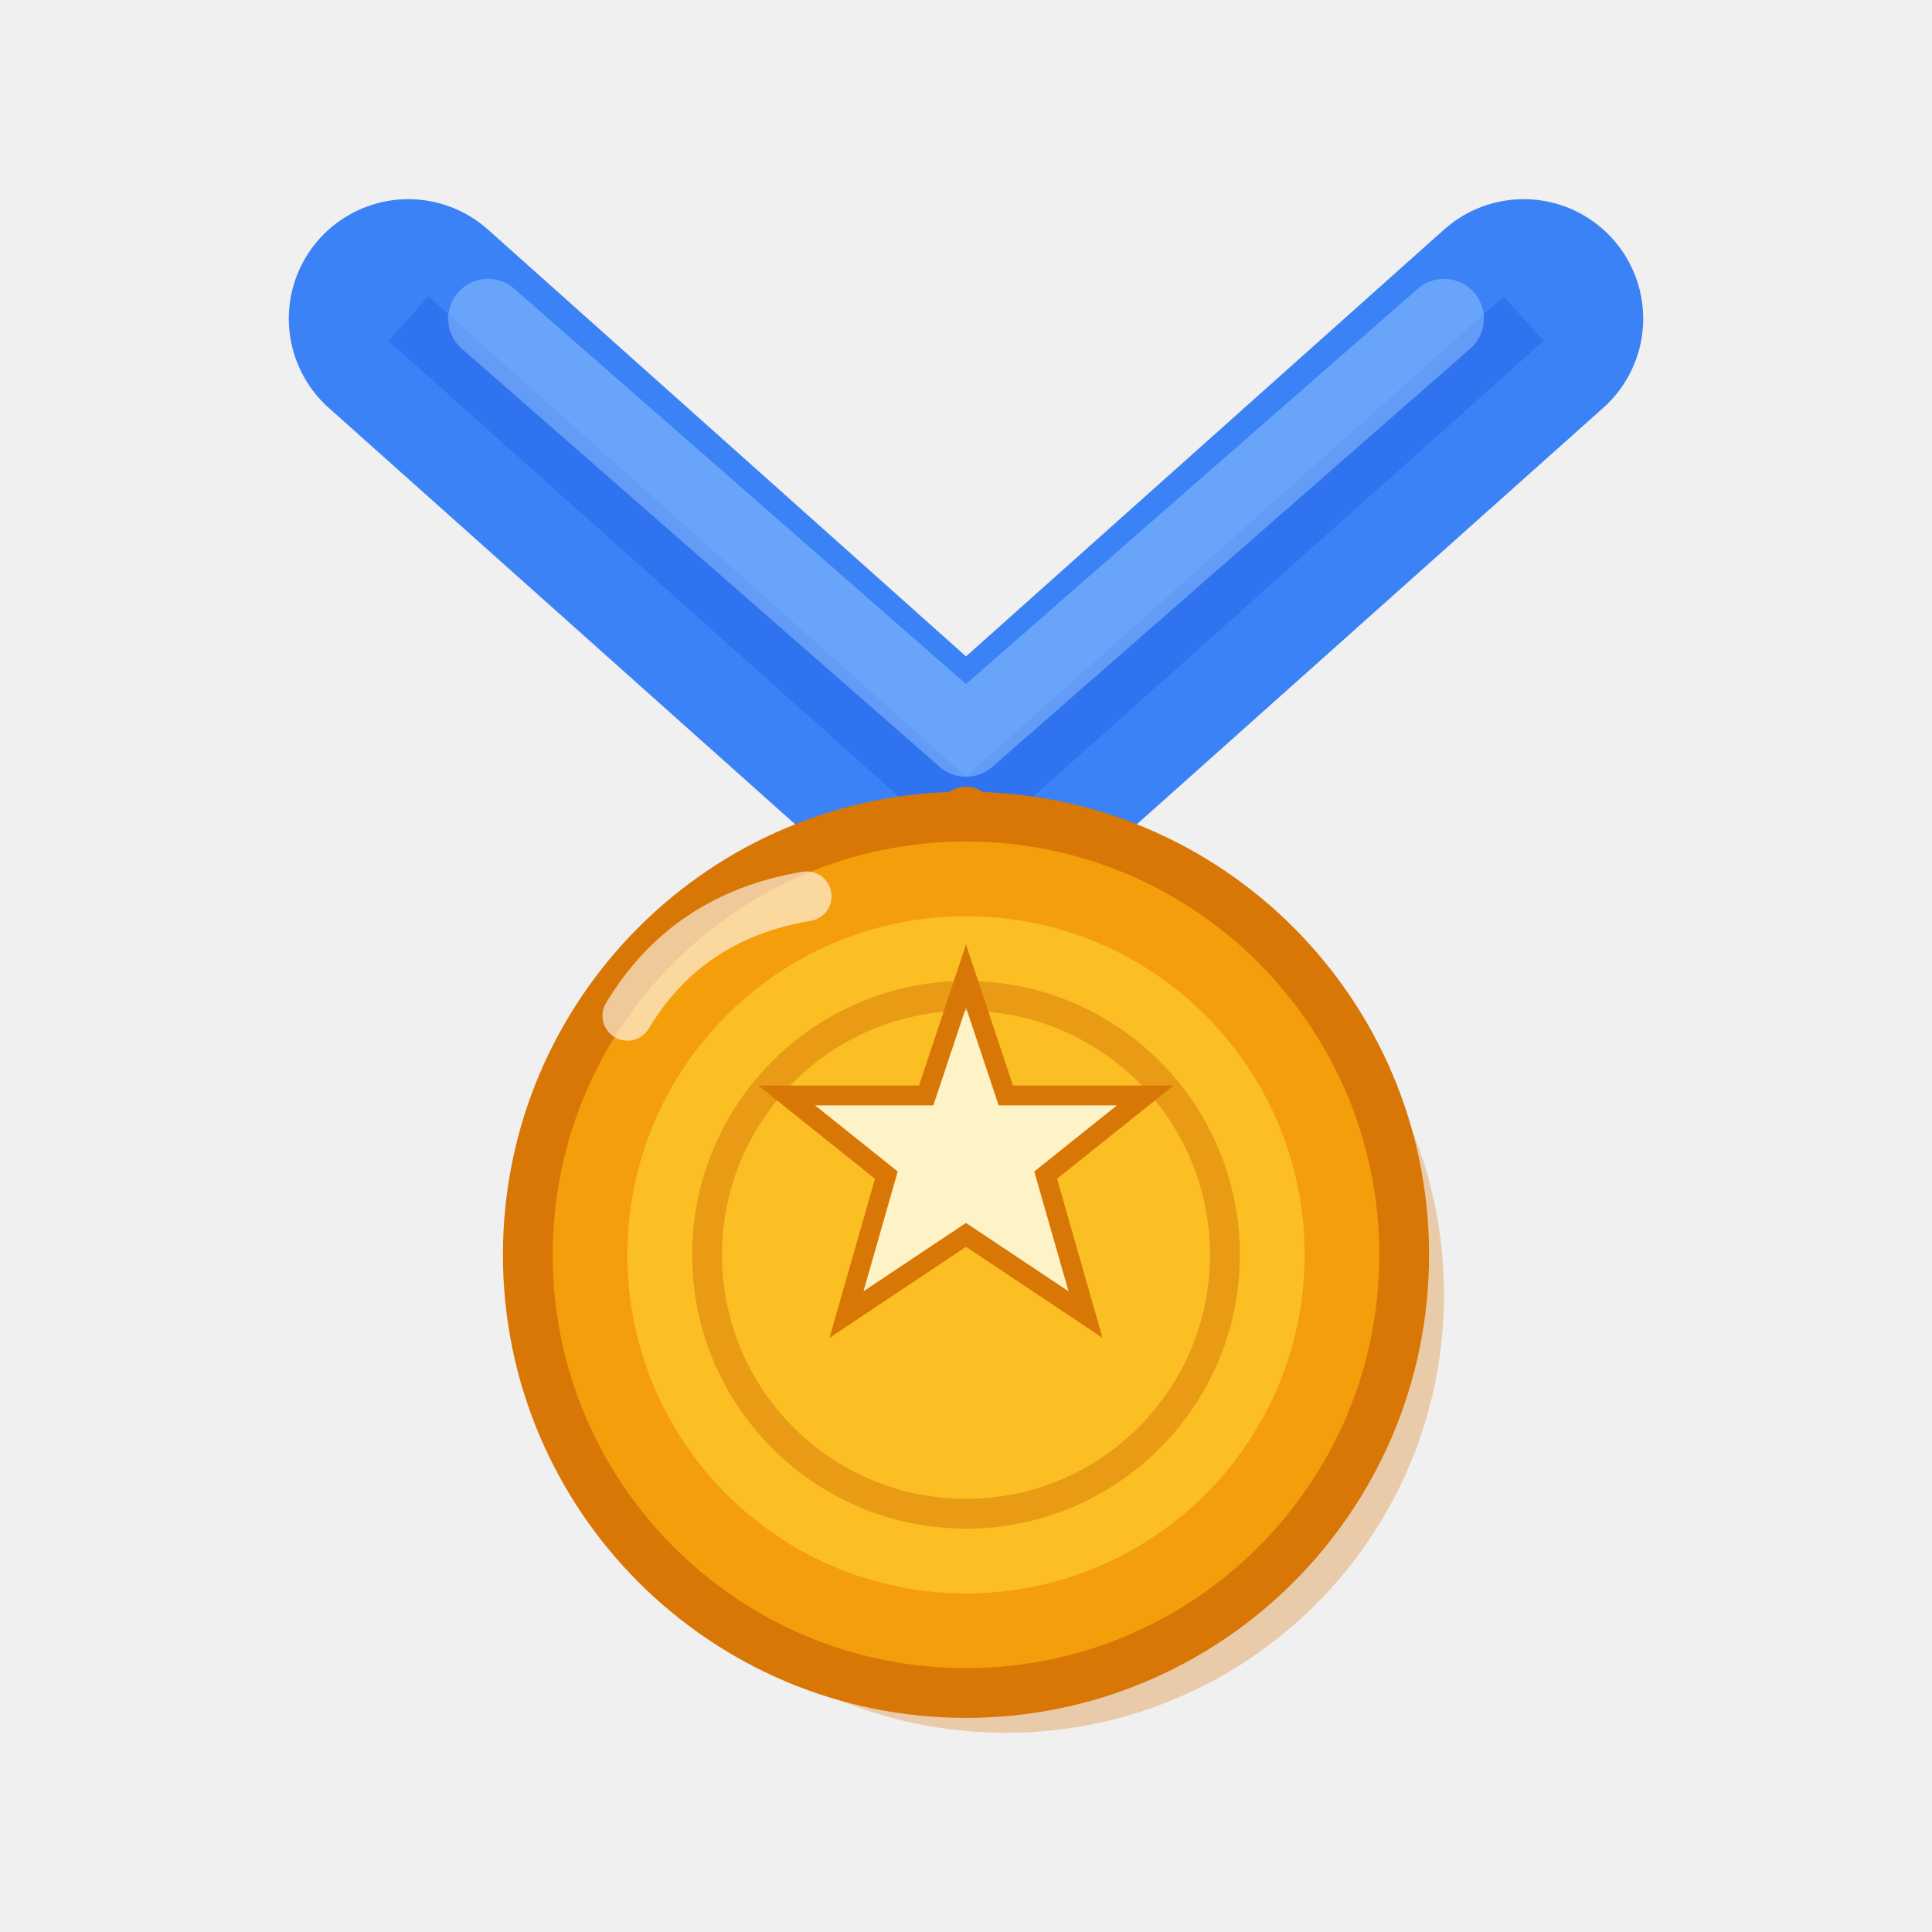
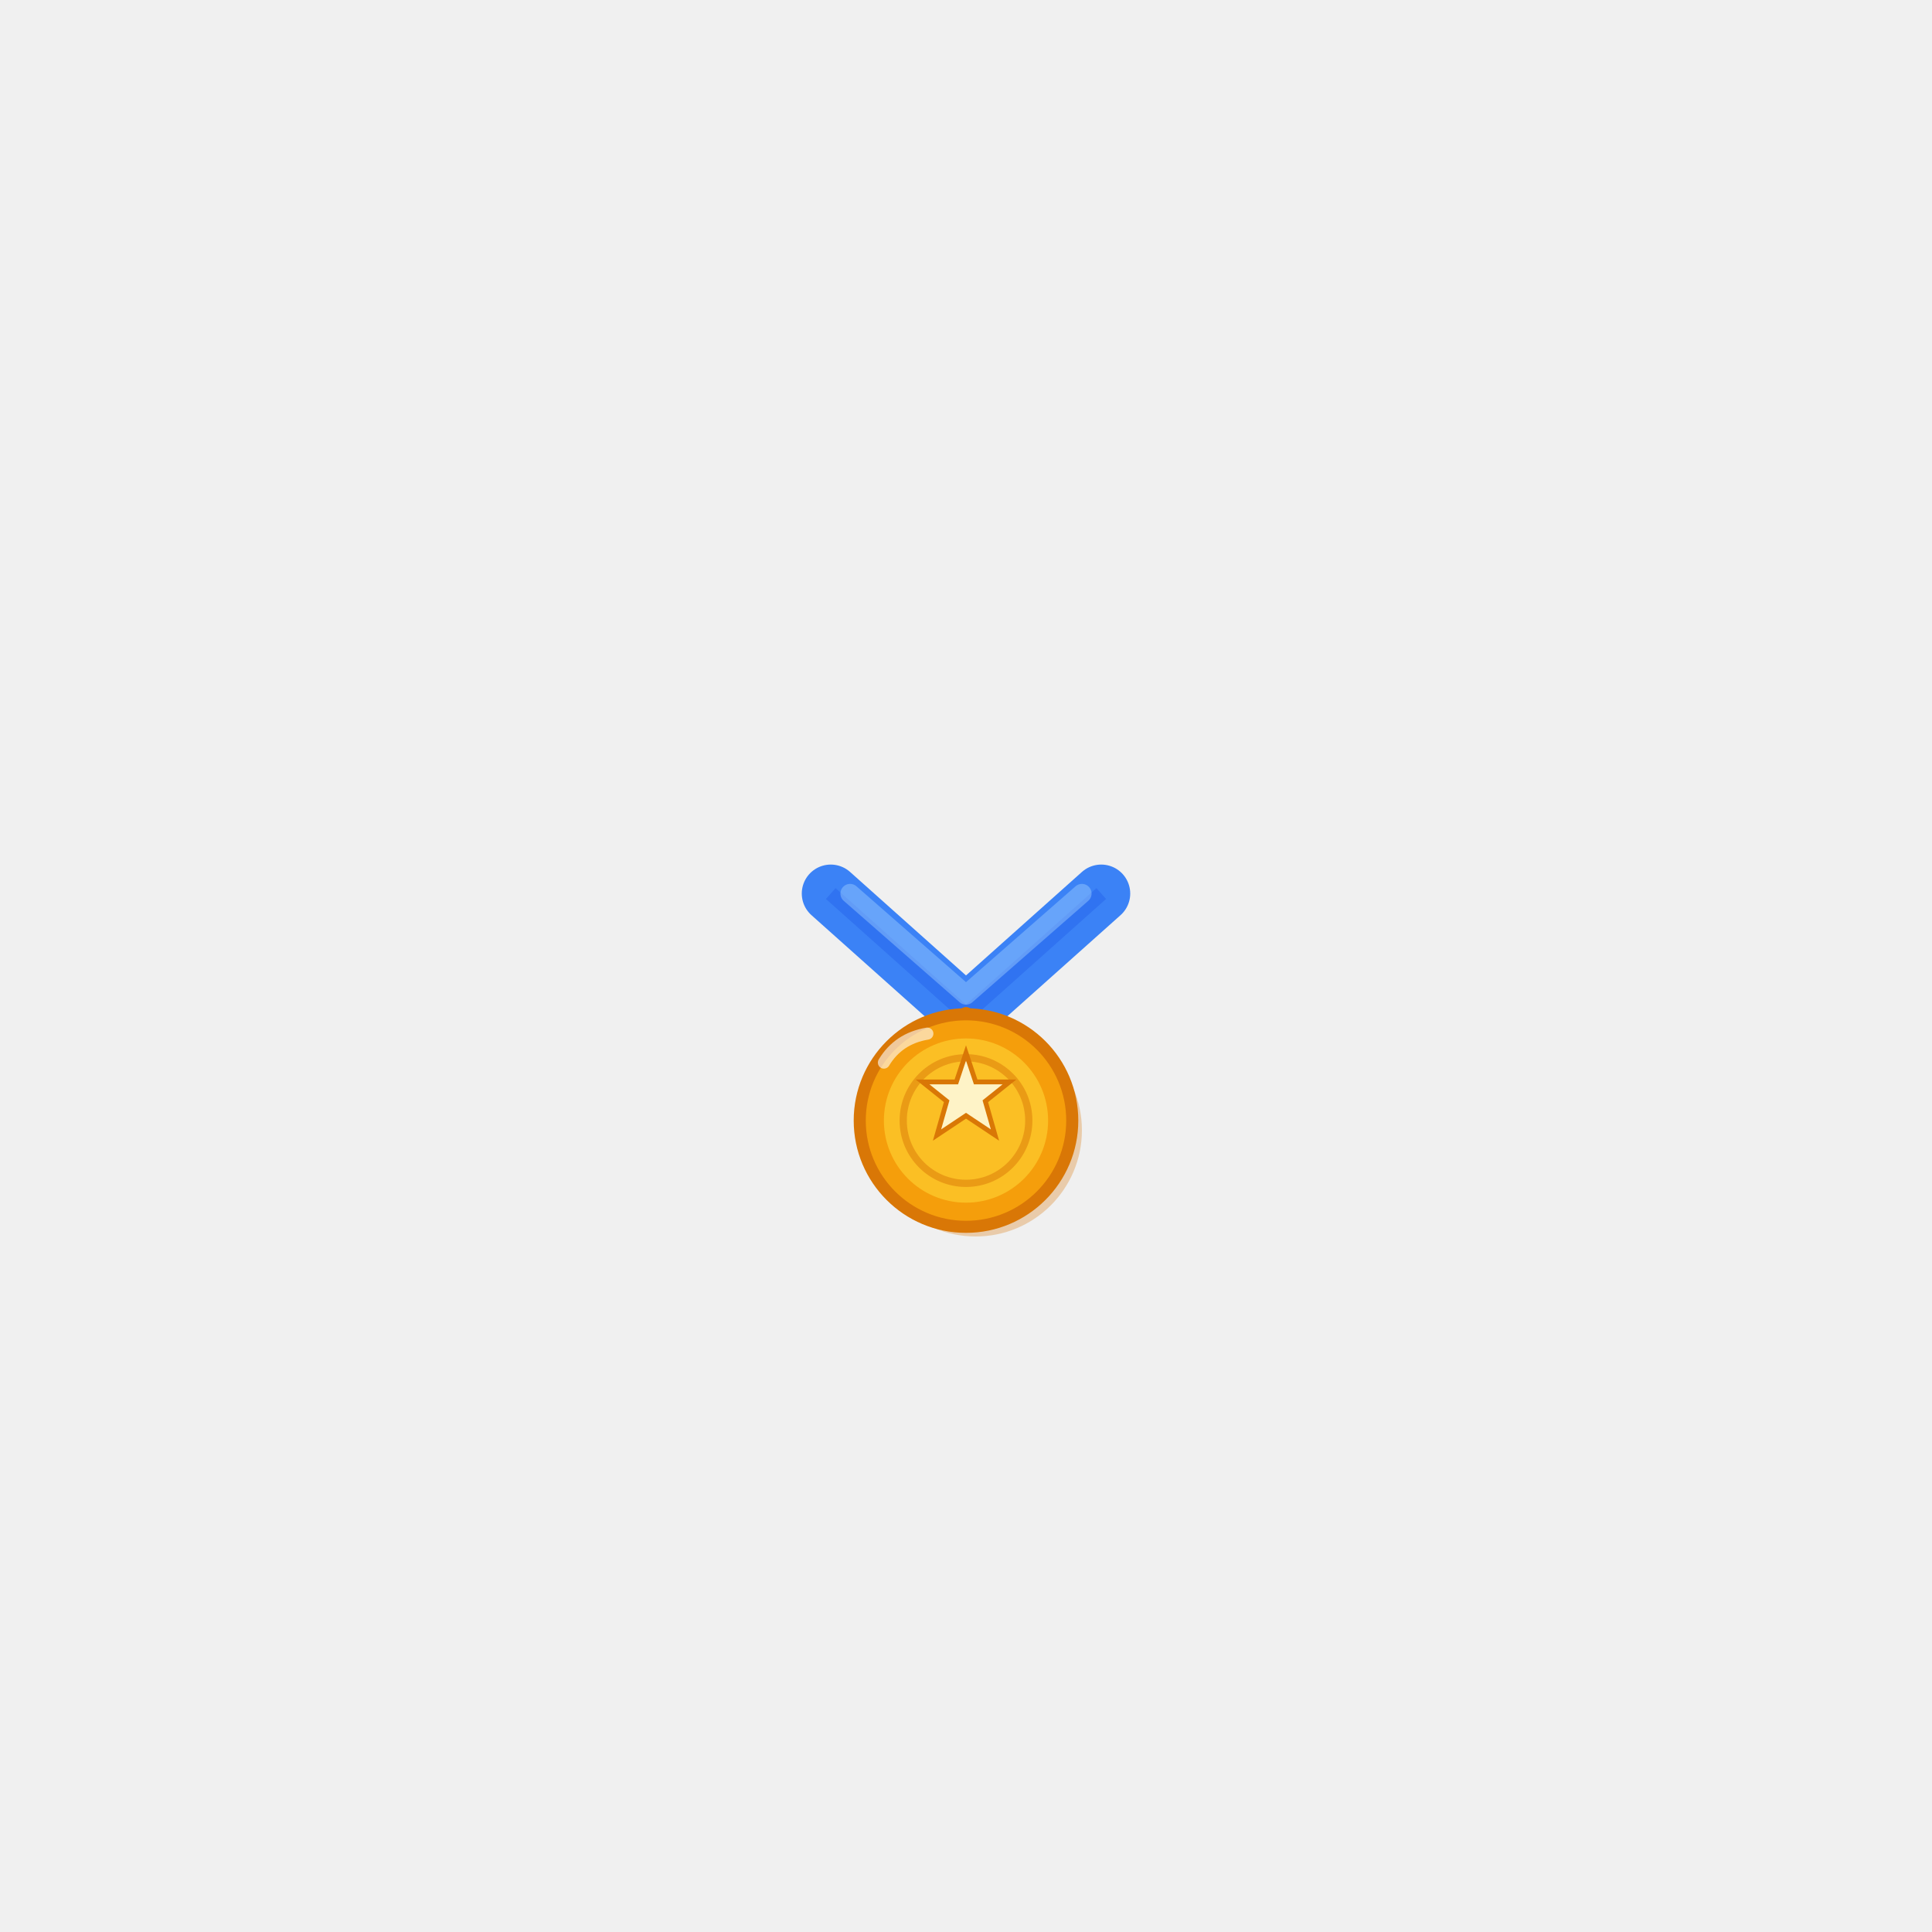
- <svg xmlns="http://www.w3.org/2000/svg" viewBox="151.5 169 97 97">
+ <svg xmlns="http://www.w3.org/2000/svg" viewBox="0 0 400 400">
  <path d="M172,185 L200,210 L228,185" stroke="#3B82F6" stroke-width="12" stroke-linecap="round" stroke-linejoin="round" fill="none" />
  <path d="M172,185 L200,210 L228,185" stroke="#2563EB" stroke-width="3" fill="none" opacity="0.5" />
  <path d="M176,185 L200,206 L224,185" stroke="#93C5FD" stroke-width="4" stroke-linecap="round" stroke-linejoin="round" fill="none" opacity="0.5" />
  <line x1="200" y1="210" x2="200" y2="224" stroke="#D97706" stroke-width="3" stroke-linecap="round" />
  <circle cx="202" cy="234" r="22" fill="#D97706" opacity="0.3" />
  <circle cx="200" cy="232" r="22" fill="#F59E0B" stroke="#D97706" stroke-width="2.5" />
  <circle cx="200" cy="232" r="17" fill="#FBBF24" />
  <path d="M200,218 L202,224 L209,224 L204,228 L206,235 L200,231 L194,235 L196,228 L191,224 L198,224Z" fill="#FEF3C7" stroke="#D97706" stroke-width="1" />
  <path d="M183,220 Q186,215 192,214" stroke="white" stroke-width="2.5" stroke-linecap="round" fill="none" opacity="0.6" />
  <circle cx="200" cy="232" r="13" fill="none" stroke="#D97706" stroke-width="1.5" opacity="0.5" />
</svg>
